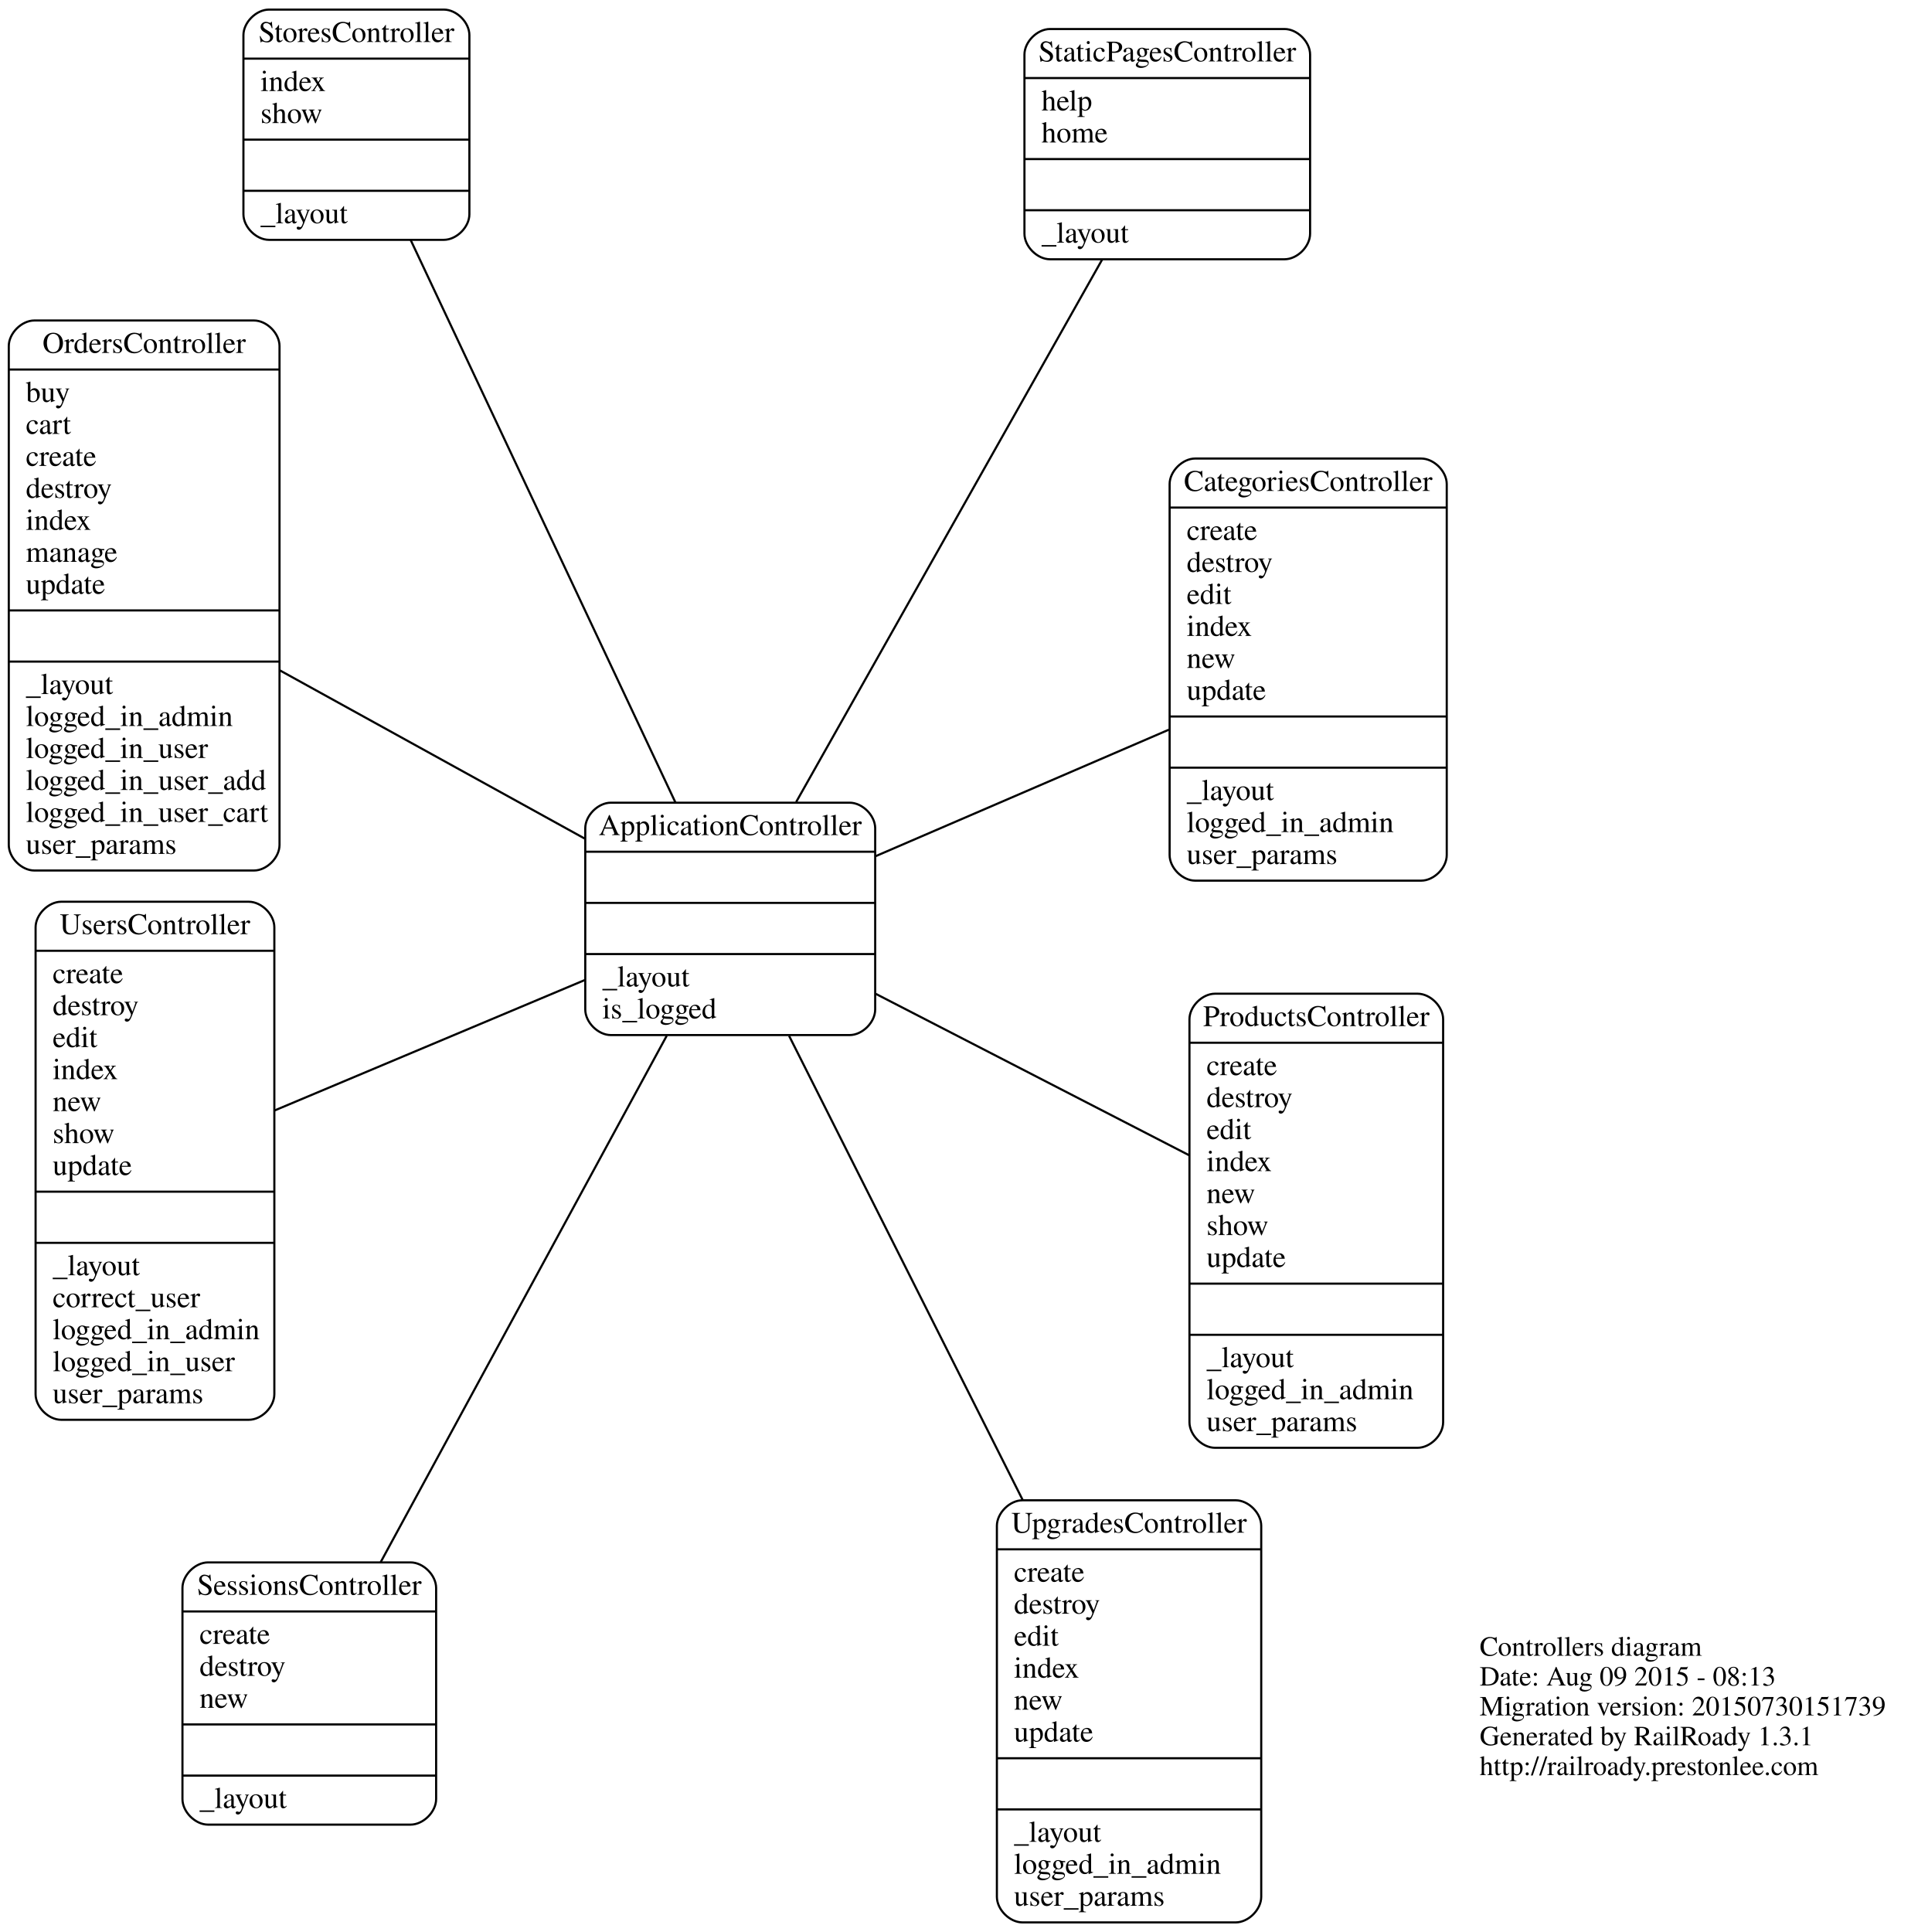
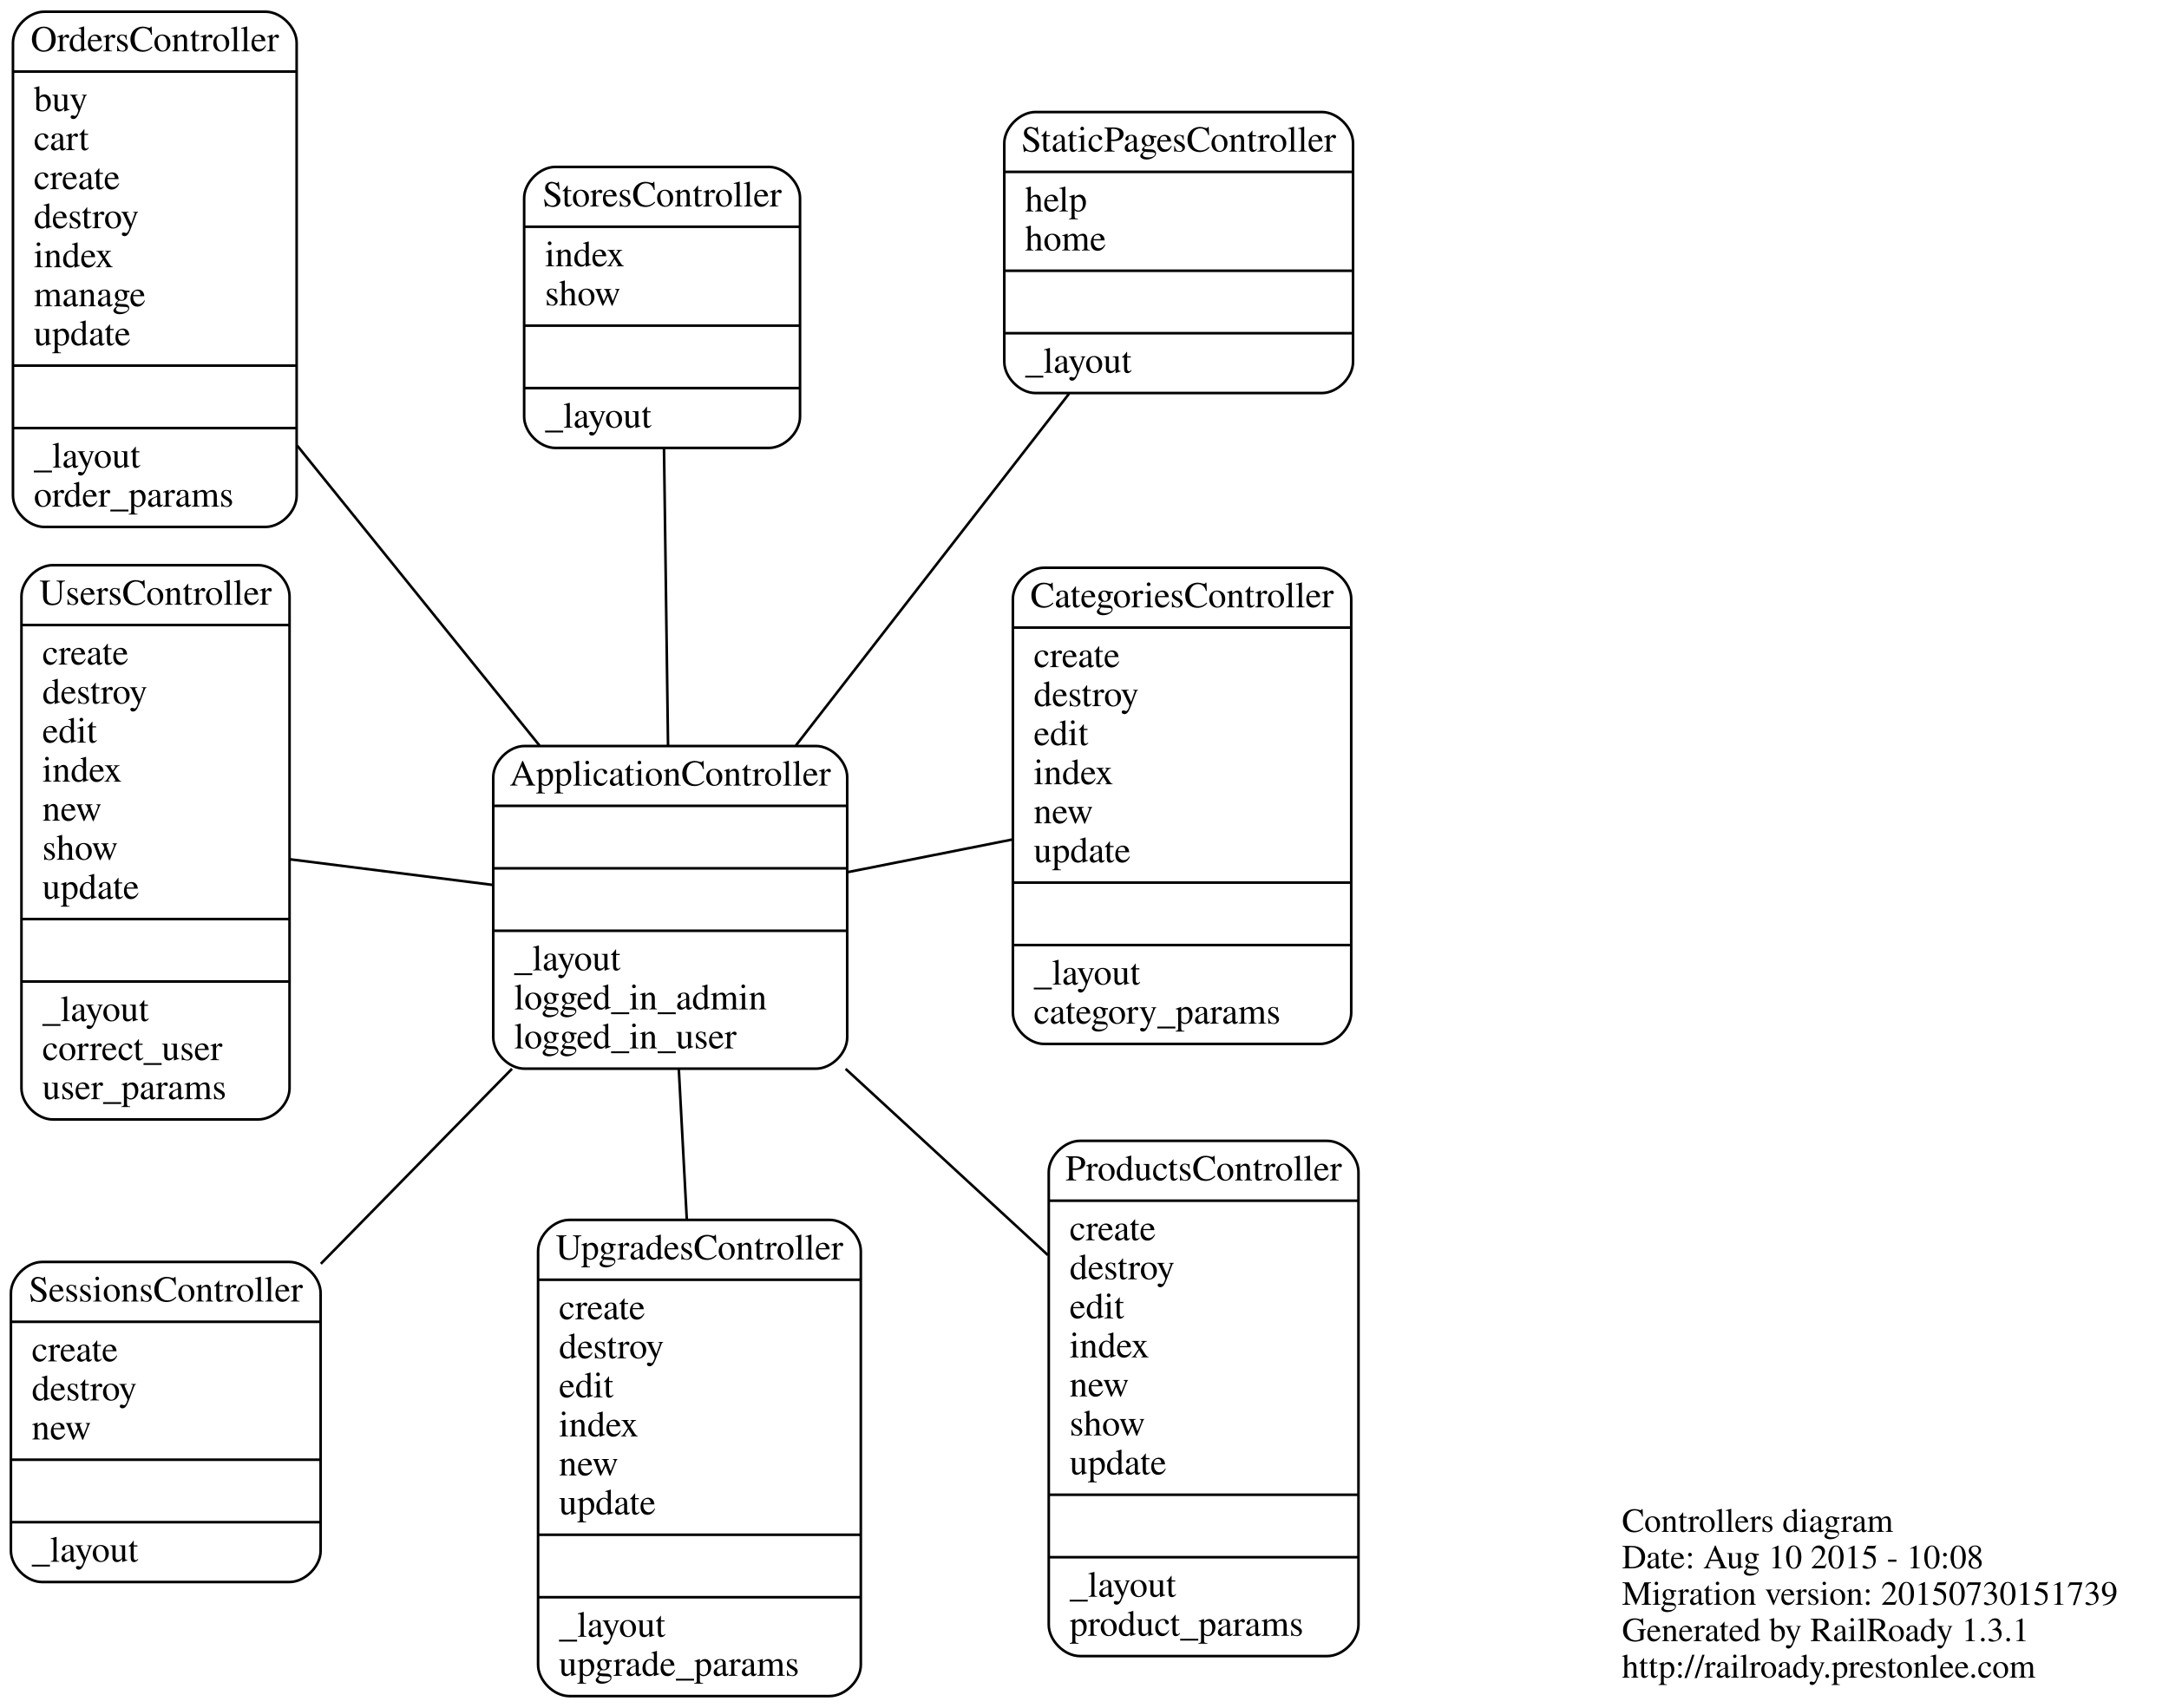
- <svg xmlns="http://www.w3.org/2000/svg" width="904pt" height="906pt" viewBox="0.00 0.00 904.00 906.24">
-   <g id="graph0" class="graph" transform="scale(1 1) rotate(0) translate(4 902.237)">
-     <polygon fill="none" stroke="none" points="-4,4 -4,-902.237 900,-902.237 900,4 -4,4" />
+ <svg xmlns="http://www.w3.org/2000/svg" width="833pt" height="656pt" viewBox="0.00 0.00 833.00 656.30">
+   <g id="graph0" class="graph" transform="scale(1 1) rotate(0) translate(4 652.295)">
+     <polygon fill="none" stroke="none" points="-4,4 -4,-652.295 829,-652.295 829,4 -4,4" />
    <g id="node1" class="node">
-       <text text-anchor="start" x="690" y="-125.6" font-family="Times,serif" font-size="13.00">Controllers diagram</text>
-       <text text-anchor="start" x="690" y="-111.6" font-family="Times,serif" font-size="13.00">Date: Aug 09 2015 - 08:13</text>
-       <text text-anchor="start" x="690" y="-97.6" font-family="Times,serif" font-size="13.00">Migration version: 20150730151739</text>
-       <text text-anchor="start" x="690" y="-83.6" font-family="Times,serif" font-size="13.00">Generated by RailRoady 1.3.1</text>
-       <text text-anchor="start" x="690" y="-69.6" font-family="Times,serif" font-size="13.00">http://railroady.prestonlee.com</text>
+       <text text-anchor="start" x="619" y="-63.6" font-family="Times,serif" font-size="13.00">Controllers diagram</text>
+       <text text-anchor="start" x="619" y="-49.6" font-family="Times,serif" font-size="13.00">Date: Aug 10 2015 - 10:08</text>
+       <text text-anchor="start" x="619" y="-35.6" font-family="Times,serif" font-size="13.00">Migration version: 20150730151739</text>
+       <text text-anchor="start" x="619" y="-21.6" font-family="Times,serif" font-size="13.00">Generated by RailRoady 1.3.1</text>
+       <text text-anchor="start" x="619" y="-7.6" font-family="Times,serif" font-size="13.00">http://railroady.prestonlee.com</text>
    </g>
    <g id="node2" class="node">
-       <path fill="none" stroke="black" d="M24.576,-236.259C24.576,-236.259 112.576,-236.259 112.576,-236.259 118.576,-236.259 124.576,-242.259 124.576,-248.259 124.576,-248.259 124.576,-467.259 124.576,-467.259 124.576,-473.259 118.576,-479.259 112.576,-479.259 112.576,-479.259 24.576,-479.259 24.576,-479.259 18.576,-479.259 12.576,-473.259 12.576,-467.259 12.576,-467.259 12.576,-248.259 12.576,-248.259 12.576,-242.259 18.576,-236.259 24.576,-236.259" />
-       <text text-anchor="middle" x="68.576" y="-464.059" font-family="Times,serif" font-size="14.00">UsersController</text>
-       <polyline fill="none" stroke="black" points="12.576,-456.259 124.576,-456.259 " />
-       <text text-anchor="start" x="20.576" y="-441.059" font-family="Times,serif" font-size="14.00">create</text>
-       <text text-anchor="start" x="20.576" y="-426.059" font-family="Times,serif" font-size="14.00">destroy</text>
-       <text text-anchor="start" x="20.576" y="-411.059" font-family="Times,serif" font-size="14.00">edit</text>
-       <text text-anchor="start" x="20.576" y="-396.059" font-family="Times,serif" font-size="14.00">index</text>
-       <text text-anchor="start" x="20.576" y="-381.059" font-family="Times,serif" font-size="14.00">new</text>
-       <text text-anchor="start" x="20.576" y="-366.059" font-family="Times,serif" font-size="14.00">show</text>
-       <text text-anchor="start" x="20.576" y="-351.059" font-family="Times,serif" font-size="14.00">update</text>
-       <polyline fill="none" stroke="black" points="12.576,-343.259 124.576,-343.259 " />
-       <polyline fill="none" stroke="black" points="12.576,-319.259 124.576,-319.259 " />
-       <text text-anchor="start" x="20.576" y="-304.059" font-family="Times,serif" font-size="14.00">_layout</text>
-       <text text-anchor="start" x="20.576" y="-289.059" font-family="Times,serif" font-size="14.00">correct_user</text>
-       <text text-anchor="start" x="20.576" y="-274.059" font-family="Times,serif" font-size="14.00">logged_in_admin</text>
-       <text text-anchor="start" x="20.576" y="-259.059" font-family="Times,serif" font-size="14.00">logged_in_user</text>
-       <text text-anchor="start" x="20.576" y="-244.059" font-family="Times,serif" font-size="14.00">user_params</text>
+       <path fill="none" stroke="black" d="M16.058,-222.102C16.058,-222.102 95.058,-222.102 95.058,-222.102 101.058,-222.102 107.058,-228.102 107.058,-234.102 107.058,-234.102 107.058,-423.102 107.058,-423.102 107.058,-429.102 101.058,-435.102 95.058,-435.102 95.058,-435.102 16.058,-435.102 16.058,-435.102 10.058,-435.102 4.058,-429.102 4.058,-423.102 4.058,-423.102 4.058,-234.102 4.058,-234.102 4.058,-228.102 10.058,-222.102 16.058,-222.102" />
+       <text text-anchor="middle" x="55.558" y="-419.902" font-family="Times,serif" font-size="14.00">UsersController</text>
+       <polyline fill="none" stroke="black" points="4.058,-412.102 107.058,-412.102 " />
+       <text text-anchor="start" x="12.058" y="-396.902" font-family="Times,serif" font-size="14.00">create</text>
+       <text text-anchor="start" x="12.058" y="-381.902" font-family="Times,serif" font-size="14.00">destroy</text>
+       <text text-anchor="start" x="12.058" y="-366.902" font-family="Times,serif" font-size="14.00">edit</text>
+       <text text-anchor="start" x="12.058" y="-351.902" font-family="Times,serif" font-size="14.00">index</text>
+       <text text-anchor="start" x="12.058" y="-336.902" font-family="Times,serif" font-size="14.00">new</text>
+       <text text-anchor="start" x="12.058" y="-321.902" font-family="Times,serif" font-size="14.00">show</text>
+       <text text-anchor="start" x="12.058" y="-306.902" font-family="Times,serif" font-size="14.00">update</text>
+       <polyline fill="none" stroke="black" points="4.058,-299.102 107.058,-299.102 " />
+       <polyline fill="none" stroke="black" points="4.058,-275.102 107.058,-275.102 " />
+       <text text-anchor="start" x="12.058" y="-259.902" font-family="Times,serif" font-size="14.00">_layout</text>
+       <text text-anchor="start" x="12.058" y="-244.902" font-family="Times,serif" font-size="14.00">correct_user</text>
+       <text text-anchor="start" x="12.058" y="-229.902" font-family="Times,serif" font-size="14.00">user_params</text>
    </g>
    <g id="node3" class="node">
-       <path fill="none" stroke="black" d="M565.857,-223.123C565.857,-223.123 660.857,-223.123 660.857,-223.123 666.857,-223.123 672.857,-229.123 672.857,-235.123 672.857,-235.123 672.857,-424.123 672.857,-424.123 672.857,-430.123 666.857,-436.123 660.857,-436.123 660.857,-436.123 565.857,-436.123 565.857,-436.123 559.857,-436.123 553.857,-430.123 553.857,-424.123 553.857,-424.123 553.857,-235.123 553.857,-235.123 553.857,-229.123 559.857,-223.123 565.857,-223.123" />
-       <text text-anchor="middle" x="613.357" y="-420.923" font-family="Times,serif" font-size="14.00">ProductsController</text>
-       <polyline fill="none" stroke="black" points="553.857,-413.123 672.857,-413.123 " />
-       <text text-anchor="start" x="561.857" y="-397.923" font-family="Times,serif" font-size="14.00">create</text>
-       <text text-anchor="start" x="561.857" y="-382.923" font-family="Times,serif" font-size="14.00">destroy</text>
-       <text text-anchor="start" x="561.857" y="-367.923" font-family="Times,serif" font-size="14.00">edit</text>
-       <text text-anchor="start" x="561.857" y="-352.923" font-family="Times,serif" font-size="14.00">index</text>
-       <text text-anchor="start" x="561.857" y="-337.923" font-family="Times,serif" font-size="14.00">new</text>
-       <text text-anchor="start" x="561.857" y="-322.923" font-family="Times,serif" font-size="14.00">show</text>
-       <text text-anchor="start" x="561.857" y="-307.923" font-family="Times,serif" font-size="14.00">update</text>
-       <polyline fill="none" stroke="black" points="553.857,-300.123 672.857,-300.123 " />
-       <polyline fill="none" stroke="black" points="553.857,-276.123 672.857,-276.123 " />
-       <text text-anchor="start" x="561.857" y="-260.923" font-family="Times,serif" font-size="14.00">_layout</text>
-       <text text-anchor="start" x="561.857" y="-245.923" font-family="Times,serif" font-size="14.00">logged_in_admin</text>
-       <text text-anchor="start" x="561.857" y="-230.923" font-family="Times,serif" font-size="14.00">user_params</text>
+       <path fill="none" stroke="black" d="M410.765,-15.875C410.765,-15.875 505.765,-15.875 505.765,-15.875 511.765,-15.875 517.765,-21.875 517.765,-27.875 517.765,-27.875 517.765,-201.875 517.765,-201.875 517.765,-207.875 511.765,-213.875 505.765,-213.875 505.765,-213.875 410.765,-213.875 410.765,-213.875 404.765,-213.875 398.765,-207.875 398.765,-201.875 398.765,-201.875 398.765,-27.875 398.765,-27.875 398.765,-21.875 404.765,-15.875 410.765,-15.875" />
+       <text text-anchor="middle" x="458.265" y="-198.675" font-family="Times,serif" font-size="14.00">ProductsController</text>
+       <polyline fill="none" stroke="black" points="398.765,-190.875 517.765,-190.875 " />
+       <text text-anchor="start" x="406.765" y="-175.675" font-family="Times,serif" font-size="14.00">create</text>
+       <text text-anchor="start" x="406.765" y="-160.675" font-family="Times,serif" font-size="14.00">destroy</text>
+       <text text-anchor="start" x="406.765" y="-145.675" font-family="Times,serif" font-size="14.00">edit</text>
+       <text text-anchor="start" x="406.765" y="-130.675" font-family="Times,serif" font-size="14.00">index</text>
+       <text text-anchor="start" x="406.765" y="-115.675" font-family="Times,serif" font-size="14.00">new</text>
+       <text text-anchor="start" x="406.765" y="-100.675" font-family="Times,serif" font-size="14.00">show</text>
+       <text text-anchor="start" x="406.765" y="-85.675" font-family="Times,serif" font-size="14.00">update</text>
+       <polyline fill="none" stroke="black" points="398.765,-77.875 517.765,-77.875 " />
+       <polyline fill="none" stroke="black" points="398.765,-53.875 517.765,-53.875 " />
+       <text text-anchor="start" x="406.765" y="-38.675" font-family="Times,serif" font-size="14.00">_layout</text>
+       <text text-anchor="start" x="406.765" y="-23.675" font-family="Times,serif" font-size="14.00">product_params</text>
    </g>
    <g id="node4" class="node">
-       <path fill="none" stroke="black" d="M282.432,-416.719C282.432,-416.719 394.432,-416.719 394.432,-416.719 400.432,-416.719 406.432,-422.719 406.432,-428.719 406.432,-428.719 406.432,-513.719 406.432,-513.719 406.432,-519.719 400.432,-525.719 394.432,-525.719 394.432,-525.719 282.432,-525.719 282.432,-525.719 276.432,-525.719 270.432,-519.719 270.432,-513.719 270.432,-513.719 270.432,-428.719 270.432,-428.719 270.432,-422.719 276.432,-416.719 282.432,-416.719" />
-       <text text-anchor="middle" x="338.432" y="-510.519" font-family="Times,serif" font-size="14.00">ApplicationController</text>
-       <polyline fill="none" stroke="black" points="270.432,-502.719 406.432,-502.719 " />
-       <polyline fill="none" stroke="black" points="270.432,-478.719 406.432,-478.719 " />
-       <polyline fill="none" stroke="black" points="270.432,-454.719 406.432,-454.719 " />
-       <text text-anchor="start" x="278.432" y="-439.519" font-family="Times,serif" font-size="14.00">_layout</text>
-       <text text-anchor="start" x="278.432" y="-424.519" font-family="Times,serif" font-size="14.00">is_logged</text>
+       <path fill="none" stroke="black" d="M197.326,-241.61C197.326,-241.61 309.326,-241.61 309.326,-241.61 315.326,-241.61 321.326,-247.61 321.326,-253.61 321.326,-253.61 321.326,-353.61 321.326,-353.61 321.326,-359.61 315.326,-365.61 309.326,-365.61 309.326,-365.61 197.326,-365.61 197.326,-365.61 191.326,-365.61 185.326,-359.61 185.326,-353.61 185.326,-353.61 185.326,-253.61 185.326,-253.61 185.326,-247.61 191.326,-241.61 197.326,-241.61" />
+       <text text-anchor="middle" x="253.326" y="-350.41" font-family="Times,serif" font-size="14.00">ApplicationController</text>
+       <polyline fill="none" stroke="black" points="185.326,-342.61 321.326,-342.61 " />
+       <polyline fill="none" stroke="black" points="185.326,-318.61 321.326,-318.61 " />
+       <polyline fill="none" stroke="black" points="185.326,-294.61 321.326,-294.61 " />
+       <text text-anchor="start" x="193.326" y="-279.41" font-family="Times,serif" font-size="14.00">_layout</text>
+       <text text-anchor="start" x="193.326" y="-264.41" font-family="Times,serif" font-size="14.00">logged_in_admin</text>
+       <text text-anchor="start" x="193.326" y="-249.41" font-family="Times,serif" font-size="14.00">logged_in_user</text>
    </g>
    <g id="edge1" class="edge">
-       <path fill="none" stroke="black" d="M270.336,-442.588C225.368,-423.682 167.151,-399.205 124.818,-381.406" />
+       <path fill="none" stroke="black" d="M185.265,-312.211C159.678,-315.444 131.032,-319.064 107.182,-322.078" />
    </g>
    <g id="edge2" class="edge">
-       <path fill="none" stroke="black" d="M406.744,-436.036C451.908,-412.775 510.539,-382.578 553.8,-360.297" />
+       <path fill="none" stroke="black" d="M320.714,-241.55C345.797,-218.45 374.069,-192.414 398.429,-169.98" />
    </g>
    <g id="node5" class="node">
-       <path fill="none" stroke="black" d="M122.071,-789.737C122.071,-789.737 204.071,-789.737 204.071,-789.737 210.071,-789.737 216.071,-795.737 216.071,-801.737 216.071,-801.737 216.071,-885.737 216.071,-885.737 216.071,-891.737 210.071,-897.737 204.071,-897.737 204.071,-897.737 122.071,-897.737 122.071,-897.737 116.071,-897.737 110.071,-891.737 110.071,-885.737 110.071,-885.737 110.071,-801.737 110.071,-801.737 110.071,-795.737 116.071,-789.737 122.071,-789.737" />
-       <text text-anchor="middle" x="163.071" y="-882.537" font-family="Times,serif" font-size="14.00">StoresController</text>
-       <polyline fill="none" stroke="black" points="110.071,-874.737 216.071,-874.737 " />
-       <text text-anchor="start" x="118.071" y="-859.537" font-family="Times,serif" font-size="14.00">index</text>
-       <text text-anchor="start" x="118.071" y="-844.537" font-family="Times,serif" font-size="14.00">show</text>
-       <polyline fill="none" stroke="black" points="110.071,-836.737 216.071,-836.737 " />
-       <polyline fill="none" stroke="black" points="110.071,-812.737 216.071,-812.737 " />
-       <text text-anchor="start" x="118.071" y="-797.537" font-family="Times,serif" font-size="14.00">_layout</text>
+       <path fill="none" stroke="black" d="M209.199,-480.157C209.199,-480.157 291.199,-480.157 291.199,-480.157 297.199,-480.157 303.199,-486.157 303.199,-492.157 303.199,-492.157 303.199,-576.157 303.199,-576.157 303.199,-582.157 297.199,-588.157 291.199,-588.157 291.199,-588.157 209.199,-588.157 209.199,-588.157 203.199,-588.157 197.199,-582.157 197.199,-576.157 197.199,-576.157 197.199,-492.157 197.199,-492.157 197.199,-486.157 203.199,-480.157 209.199,-480.157" />
+       <text text-anchor="middle" x="250.199" y="-572.957" font-family="Times,serif" font-size="14.00">StoresController</text>
+       <polyline fill="none" stroke="black" points="197.199,-565.157 303.199,-565.157 " />
+       <text text-anchor="start" x="205.199" y="-549.957" font-family="Times,serif" font-size="14.00">index</text>
+       <text text-anchor="start" x="205.199" y="-534.957" font-family="Times,serif" font-size="14.00">show</text>
+       <polyline fill="none" stroke="black" points="197.199,-527.157 303.199,-527.157 " />
+       <polyline fill="none" stroke="black" points="197.199,-503.157 303.199,-503.157 " />
+       <text text-anchor="start" x="205.199" y="-487.957" font-family="Times,serif" font-size="14.00">_layout</text>
    </g>
    <g id="edge3" class="edge">
-       <path fill="none" stroke="black" d="M312.745,-525.785C279.449,-596.517 221.732,-719.124 188.542,-789.63" />
+       <path fill="none" stroke="black" d="M252.484,-365.696C252.001,-401.305 251.4,-445.587 250.936,-479.813" />
    </g>
    <g id="node6" class="node">
-       <path fill="none" stroke="black" d="M488.449,-780.623C488.449,-780.623 598.449,-780.623 598.449,-780.623 604.449,-780.623 610.449,-786.623 610.449,-792.623 610.449,-792.623 610.449,-876.623 610.449,-876.623 610.449,-882.623 604.449,-888.623 598.449,-888.623 598.449,-888.623 488.449,-888.623 488.449,-888.623 482.449,-888.623 476.449,-882.623 476.449,-876.623 476.449,-876.623 476.449,-792.623 476.449,-792.623 476.449,-786.623 482.449,-780.623 488.449,-780.623" />
-       <text text-anchor="middle" x="543.449" y="-873.423" font-family="Times,serif" font-size="14.00">StaticPagesController</text>
-       <polyline fill="none" stroke="black" points="476.449,-865.623 610.449,-865.623 " />
-       <text text-anchor="start" x="484.449" y="-850.423" font-family="Times,serif" font-size="14.00">help</text>
-       <text text-anchor="start" x="484.449" y="-835.423" font-family="Times,serif" font-size="14.00">home</text>
-       <polyline fill="none" stroke="black" points="476.449,-827.623 610.449,-827.623 " />
-       <polyline fill="none" stroke="black" points="476.449,-803.623 610.449,-803.623 " />
-       <text text-anchor="start" x="484.449" y="-788.423" font-family="Times,serif" font-size="14.00">_layout</text>
+       <path fill="none" stroke="black" d="M393.68,-501.247C393.68,-501.247 503.68,-501.247 503.68,-501.247 509.68,-501.247 515.68,-507.247 515.68,-513.247 515.68,-513.247 515.68,-597.247 515.68,-597.247 515.68,-603.247 509.68,-609.247 503.68,-609.247 503.68,-609.247 393.68,-609.247 393.68,-609.247 387.68,-609.247 381.68,-603.247 381.68,-597.247 381.68,-597.247 381.68,-513.247 381.68,-513.247 381.68,-507.247 387.68,-501.247 393.68,-501.247" />
+       <text text-anchor="middle" x="448.68" y="-594.047" font-family="Times,serif" font-size="14.00">StaticPagesController</text>
+       <polyline fill="none" stroke="black" points="381.68,-586.247 515.68,-586.247 " />
+       <text text-anchor="start" x="389.68" y="-571.047" font-family="Times,serif" font-size="14.00">help</text>
+       <text text-anchor="start" x="389.68" y="-556.047" font-family="Times,serif" font-size="14.00">home</text>
+       <polyline fill="none" stroke="black" points="381.68,-548.247 515.68,-548.247 " />
+       <polyline fill="none" stroke="black" points="381.68,-524.247 515.68,-524.247 " />
+       <text text-anchor="start" x="389.68" y="-509.047" font-family="Times,serif" font-size="14.00">_layout</text>
    </g>
    <g id="edge4" class="edge">
-       <path fill="none" stroke="black" d="M369.347,-526.017C408.163,-594.821 474.334,-712.113 512.952,-780.566" />
+       <path fill="none" stroke="black" d="M301.615,-365.812C333.817,-407.292 375.737,-461.289 406.578,-501.016" />
    </g>
    <g id="node7" class="node">
-       <path fill="none" stroke="black" d="M12,-493.906C12,-493.906 115,-493.906 115,-493.906 121,-493.906 127,-499.906 127,-505.906 127,-505.906 127,-739.906 127,-739.906 127,-745.906 121,-751.906 115,-751.906 115,-751.906 12,-751.906 12,-751.906 6,-751.906 -5.68434e-14,-745.906 -5.68434e-14,-739.906 -5.68434e-14,-739.906 -5.68434e-14,-505.906 -5.68434e-14,-505.906 -5.68434e-14,-499.906 6,-493.906 12,-493.906" />
-       <text text-anchor="middle" x="63.5" y="-736.706" font-family="Times,serif" font-size="14.00">OrdersController</text>
-       <polyline fill="none" stroke="black" points="-5.68434e-14,-728.906 127,-728.906 " />
-       <text text-anchor="start" x="8" y="-713.706" font-family="Times,serif" font-size="14.00">buy</text>
-       <text text-anchor="start" x="8" y="-698.706" font-family="Times,serif" font-size="14.00">cart</text>
-       <text text-anchor="start" x="8" y="-683.706" font-family="Times,serif" font-size="14.00">create</text>
-       <text text-anchor="start" x="8" y="-668.706" font-family="Times,serif" font-size="14.00">destroy</text>
-       <text text-anchor="start" x="8" y="-653.706" font-family="Times,serif" font-size="14.00">index</text>
-       <text text-anchor="start" x="8" y="-638.706" font-family="Times,serif" font-size="14.00">manage</text>
-       <text text-anchor="start" x="8" y="-623.706" font-family="Times,serif" font-size="14.00">update</text>
-       <polyline fill="none" stroke="black" points="-5.68434e-14,-615.906 127,-615.906 " />
-       <polyline fill="none" stroke="black" points="-5.68434e-14,-591.906 127,-591.906 " />
-       <text text-anchor="start" x="8" y="-576.706" font-family="Times,serif" font-size="14.00">_layout</text>
-       <text text-anchor="start" x="8" y="-561.706" font-family="Times,serif" font-size="14.00">logged_in_admin</text>
-       <text text-anchor="start" x="8" y="-546.706" font-family="Times,serif" font-size="14.00">logged_in_user</text>
-       <text text-anchor="start" x="8" y="-531.706" font-family="Times,serif" font-size="14.00">logged_in_user_add</text>
-       <text text-anchor="start" x="8" y="-516.706" font-family="Times,serif" font-size="14.00">logged_in_user_cart</text>
-       <text text-anchor="start" x="8" y="-501.706" font-family="Times,serif" font-size="14.00">user_params</text>
+       <path fill="none" stroke="black" d="M12.789,-449.795C12.789,-449.795 97.789,-449.795 97.789,-449.795 103.789,-449.795 109.789,-455.795 109.789,-461.795 109.789,-461.795 109.789,-635.795 109.789,-635.795 109.789,-641.795 103.789,-647.795 97.789,-647.795 97.789,-647.795 12.789,-647.795 12.789,-647.795 6.789,-647.795 0.789,-641.795 0.789,-635.795 0.789,-635.795 0.789,-461.795 0.789,-461.795 0.789,-455.795 6.789,-449.795 12.789,-449.795" />
+       <text text-anchor="middle" x="55.289" y="-632.595" font-family="Times,serif" font-size="14.00">OrdersController</text>
+       <polyline fill="none" stroke="black" points="0.789,-624.795 109.789,-624.795 " />
+       <text text-anchor="start" x="8.789" y="-609.595" font-family="Times,serif" font-size="14.00">buy</text>
+       <text text-anchor="start" x="8.789" y="-594.595" font-family="Times,serif" font-size="14.00">cart</text>
+       <text text-anchor="start" x="8.789" y="-579.595" font-family="Times,serif" font-size="14.00">create</text>
+       <text text-anchor="start" x="8.789" y="-564.595" font-family="Times,serif" font-size="14.00">destroy</text>
+       <text text-anchor="start" x="8.789" y="-549.595" font-family="Times,serif" font-size="14.00">index</text>
+       <text text-anchor="start" x="8.789" y="-534.595" font-family="Times,serif" font-size="14.00">manage</text>
+       <text text-anchor="start" x="8.789" y="-519.595" font-family="Times,serif" font-size="14.00">update</text>
+       <polyline fill="none" stroke="black" points="0.789,-511.795 109.789,-511.795 " />
+       <polyline fill="none" stroke="black" points="0.789,-487.795 109.789,-487.795 " />
+       <text text-anchor="start" x="8.789" y="-472.595" font-family="Times,serif" font-size="14.00">_layout</text>
+       <text text-anchor="start" x="8.789" y="-457.595" font-family="Times,serif" font-size="14.00">order_params</text>
    </g>
    <g id="edge5" class="edge">
-       <path fill="none" stroke="black" d="M270.118,-508.909C226.384,-533.038 170.023,-564.134 127.217,-587.752" />
+       <path fill="none" stroke="black" d="M203.097,-365.798C174.678,-400.982 139.112,-445.016 109.989,-481.072" />
    </g>
    <g id="node8" class="node">
-       <path fill="none" stroke="black" d="M93.469,-46.362C93.469,-46.362 188.469,-46.362 188.469,-46.362 194.469,-46.362 200.469,-52.362 200.469,-58.362 200.469,-58.362 200.469,-157.362 200.469,-157.362 200.469,-163.362 194.469,-169.362 188.469,-169.362 188.469,-169.362 93.469,-169.362 93.469,-169.362 87.469,-169.362 81.469,-163.362 81.469,-157.362 81.469,-157.362 81.469,-58.362 81.469,-58.362 81.469,-52.362 87.469,-46.362 93.469,-46.362" />
-       <text text-anchor="middle" x="140.969" y="-154.162" font-family="Times,serif" font-size="14.00">SessionsController</text>
-       <polyline fill="none" stroke="black" points="81.469,-146.362 200.469,-146.362 " />
-       <text text-anchor="start" x="89.469" y="-131.162" font-family="Times,serif" font-size="14.00">create</text>
-       <text text-anchor="start" x="89.469" y="-116.162" font-family="Times,serif" font-size="14.00">destroy</text>
-       <text text-anchor="start" x="89.469" y="-101.162" font-family="Times,serif" font-size="14.00">new</text>
-       <polyline fill="none" stroke="black" points="81.469,-93.362 200.469,-93.362 " />
-       <polyline fill="none" stroke="black" points="81.469,-69.362 200.469,-69.362 " />
-       <text text-anchor="start" x="89.469" y="-54.162" font-family="Times,serif" font-size="14.00">_layout</text>
+       <path fill="none" stroke="black" d="M12,-44.337C12,-44.337 107,-44.337 107,-44.337 113,-44.337 119,-50.337 119,-56.337 119,-56.337 119,-155.337 119,-155.337 119,-161.337 113,-167.337 107,-167.337 107,-167.337 12,-167.337 12,-167.337 6,-167.337 0,-161.337 0,-155.337 0,-155.337 0,-56.337 0,-56.337 0,-50.337 6,-44.337 12,-44.337" />
+       <text text-anchor="middle" x="59.5" y="-152.137" font-family="Times,serif" font-size="14.00">SessionsController</text>
+       <polyline fill="none" stroke="black" points="0,-144.337 119,-144.337 " />
+       <text text-anchor="start" x="8" y="-129.137" font-family="Times,serif" font-size="14.00">create</text>
+       <text text-anchor="start" x="8" y="-114.137" font-family="Times,serif" font-size="14.00">destroy</text>
+       <text text-anchor="start" x="8" y="-99.136" font-family="Times,serif" font-size="14.00">new</text>
+       <polyline fill="none" stroke="black" points="0,-91.337 119,-91.337 " />
+       <polyline fill="none" stroke="black" points="0,-67.337 119,-67.337 " />
+       <text text-anchor="start" x="8" y="-52.136" font-family="Times,serif" font-size="14.00">_layout</text>
    </g>
    <g id="edge6" class="edge">
-       <path fill="none" stroke="black" d="M308.656,-416.427C272.617,-350.11 212.095,-238.742 174.462,-169.493" />
+       <path fill="none" stroke="black" d="M192.53,-241.576C169.104,-217.673 142.394,-190.418 119.084,-166.634" />
    </g>
    <g id="node9" class="node">
-       <path fill="none" stroke="black" d="M475.523,-0.5C475.523,-0.5 575.523,-0.5 575.523,-0.5 581.523,-0.5 587.523,-6.5 587.523,-12.5 587.523,-12.5 587.523,-186.5 587.523,-186.5 587.523,-192.5 581.523,-198.5 575.523,-198.5 575.523,-198.5 475.523,-198.5 475.523,-198.5 469.523,-198.5 463.523,-192.5 463.523,-186.5 463.523,-186.5 463.523,-12.5 463.523,-12.5 463.523,-6.5 469.523,-0.5 475.523,-0.5" />
-       <text text-anchor="middle" x="525.523" y="-183.3" font-family="Times,serif" font-size="14.00">UpgradesController</text>
-       <polyline fill="none" stroke="black" points="463.523,-175.5 587.523,-175.5 " />
-       <text text-anchor="start" x="471.523" y="-160.3" font-family="Times,serif" font-size="14.00">create</text>
-       <text text-anchor="start" x="471.523" y="-145.3" font-family="Times,serif" font-size="14.00">destroy</text>
-       <text text-anchor="start" x="471.523" y="-130.3" font-family="Times,serif" font-size="14.00">edit</text>
-       <text text-anchor="start" x="471.523" y="-115.3" font-family="Times,serif" font-size="14.00">index</text>
-       <text text-anchor="start" x="471.523" y="-100.3" font-family="Times,serif" font-size="14.00">new</text>
-       <text text-anchor="start" x="471.523" y="-85.3" font-family="Times,serif" font-size="14.00">update</text>
-       <polyline fill="none" stroke="black" points="463.523,-77.5 587.523,-77.5 " />
-       <polyline fill="none" stroke="black" points="463.523,-53.5 587.523,-53.5 " />
-       <text text-anchor="start" x="471.523" y="-38.3" font-family="Times,serif" font-size="14.00">_layout</text>
-       <text text-anchor="start" x="471.523" y="-23.3" font-family="Times,serif" font-size="14.00">logged_in_admin</text>
-       <text text-anchor="start" x="471.523" y="-8.3" font-family="Times,serif" font-size="14.00">user_params</text>
+       <path fill="none" stroke="black" d="M214.556,-0.5C214.556,-0.5 314.556,-0.5 314.556,-0.5 320.556,-0.5 326.556,-6.5 326.556,-12.5 326.556,-12.5 326.556,-171.5 326.556,-171.5 326.556,-177.5 320.556,-183.5 314.556,-183.5 314.556,-183.5 214.556,-183.5 214.556,-183.5 208.556,-183.5 202.556,-177.5 202.556,-171.5 202.556,-171.5 202.556,-12.5 202.556,-12.5 202.556,-6.5 208.556,-0.5 214.556,-0.5" />
+       <text text-anchor="middle" x="264.556" y="-168.3" font-family="Times,serif" font-size="14.00">UpgradesController</text>
+       <polyline fill="none" stroke="black" points="202.556,-160.5 326.556,-160.5 " />
+       <text text-anchor="start" x="210.556" y="-145.3" font-family="Times,serif" font-size="14.00">create</text>
+       <text text-anchor="start" x="210.556" y="-130.3" font-family="Times,serif" font-size="14.00">destroy</text>
+       <text text-anchor="start" x="210.556" y="-115.3" font-family="Times,serif" font-size="14.00">edit</text>
+       <text text-anchor="start" x="210.556" y="-100.3" font-family="Times,serif" font-size="14.00">index</text>
+       <text text-anchor="start" x="210.556" y="-85.3" font-family="Times,serif" font-size="14.00">new</text>
+       <text text-anchor="start" x="210.556" y="-70.3" font-family="Times,serif" font-size="14.00">update</text>
+       <polyline fill="none" stroke="black" points="202.556,-62.5 326.556,-62.5 " />
+       <polyline fill="none" stroke="black" points="202.556,-38.5 326.556,-38.5 " />
+       <text text-anchor="start" x="210.556" y="-23.3" font-family="Times,serif" font-size="14.00">_layout</text>
+       <text text-anchor="start" x="210.556" y="-8.3" font-family="Times,serif" font-size="14.00">upgrade_params</text>
    </g>
    <g id="edge7" class="edge">
-       <path fill="none" stroke="black" d="M366.038,-416.37C394.804,-359.218 440.495,-268.437 475.613,-198.664" />
+       <path fill="none" stroke="black" d="M256.619,-241.55C257.584,-223.379 258.659,-203.118 259.699,-183.524" />
    </g>
    <g id="node10" class="node">
-       <path fill="none" stroke="black" d="M556.551,-489.153C556.551,-489.153 662.551,-489.153 662.551,-489.153 668.551,-489.153 674.551,-495.153 674.551,-501.153 674.551,-501.153 674.551,-675.153 674.551,-675.153 674.551,-681.153 668.551,-687.153 662.551,-687.153 662.551,-687.153 556.551,-687.153 556.551,-687.153 550.551,-687.153 544.551,-681.153 544.551,-675.153 544.551,-675.153 544.551,-501.153 544.551,-501.153 544.551,-495.153 550.551,-489.153 556.551,-489.153" />
-       <text text-anchor="middle" x="609.551" y="-671.953" font-family="Times,serif" font-size="14.00">CategoriesController</text>
-       <polyline fill="none" stroke="black" points="544.551,-664.153 674.551,-664.153 " />
-       <text text-anchor="start" x="552.551" y="-648.953" font-family="Times,serif" font-size="14.00">create</text>
-       <text text-anchor="start" x="552.551" y="-633.953" font-family="Times,serif" font-size="14.00">destroy</text>
-       <text text-anchor="start" x="552.551" y="-618.953" font-family="Times,serif" font-size="14.00">edit</text>
-       <text text-anchor="start" x="552.551" y="-603.953" font-family="Times,serif" font-size="14.00">index</text>
-       <text text-anchor="start" x="552.551" y="-588.953" font-family="Times,serif" font-size="14.00">new</text>
-       <text text-anchor="start" x="552.551" y="-573.953" font-family="Times,serif" font-size="14.00">update</text>
-       <polyline fill="none" stroke="black" points="544.551,-566.153 674.551,-566.153 " />
-       <polyline fill="none" stroke="black" points="544.551,-542.153 674.551,-542.153 " />
-       <text text-anchor="start" x="552.551" y="-526.953" font-family="Times,serif" font-size="14.00">_layout</text>
-       <text text-anchor="start" x="552.551" y="-511.953" font-family="Times,serif" font-size="14.00">logged_in_admin</text>
-       <text text-anchor="start" x="552.551" y="-496.953" font-family="Times,serif" font-size="14.00">user_params</text>
+       <path fill="none" stroke="black" d="M396.982,-251.117C396.982,-251.117 502.982,-251.117 502.982,-251.117 508.982,-251.117 514.982,-257.117 514.982,-263.117 514.982,-263.117 514.982,-422.117 514.982,-422.117 514.982,-428.117 508.982,-434.117 502.982,-434.117 502.982,-434.117 396.982,-434.117 396.982,-434.117 390.982,-434.117 384.982,-428.117 384.982,-422.117 384.982,-422.117 384.982,-263.117 384.982,-263.117 384.982,-257.117 390.982,-251.117 396.982,-251.117" />
+       <text text-anchor="middle" x="449.982" y="-418.917" font-family="Times,serif" font-size="14.00">CategoriesController</text>
+       <polyline fill="none" stroke="black" points="384.982,-411.117 514.982,-411.117 " />
+       <text text-anchor="start" x="392.982" y="-395.917" font-family="Times,serif" font-size="14.00">create</text>
+       <text text-anchor="start" x="392.982" y="-380.917" font-family="Times,serif" font-size="14.00">destroy</text>
+       <text text-anchor="start" x="392.982" y="-365.917" font-family="Times,serif" font-size="14.00">edit</text>
+       <text text-anchor="start" x="392.982" y="-350.917" font-family="Times,serif" font-size="14.00">index</text>
+       <text text-anchor="start" x="392.982" y="-335.917" font-family="Times,serif" font-size="14.00">new</text>
+       <text text-anchor="start" x="392.982" y="-320.917" font-family="Times,serif" font-size="14.00">update</text>
+       <polyline fill="none" stroke="black" points="384.982,-313.117 514.982,-313.117 " />
+       <polyline fill="none" stroke="black" points="384.982,-289.117 514.982,-289.117 " />
+       <text text-anchor="start" x="392.982" y="-273.917" font-family="Times,serif" font-size="14.00">_layout</text>
+       <text text-anchor="start" x="392.982" y="-258.917" font-family="Times,serif" font-size="14.00">category_params</text>
    </g>
    <g id="edge8" class="edge">
-       <path fill="none" stroke="black" d="M406.497,-500.575C448.691,-518.774 502.599,-542.024 544.265,-559.994" />
+       <path fill="none" stroke="black" d="M321.555,-317.143C342.078,-321.214 364.537,-325.669 384.854,-329.698" />
    </g>
  </g>
</svg>
